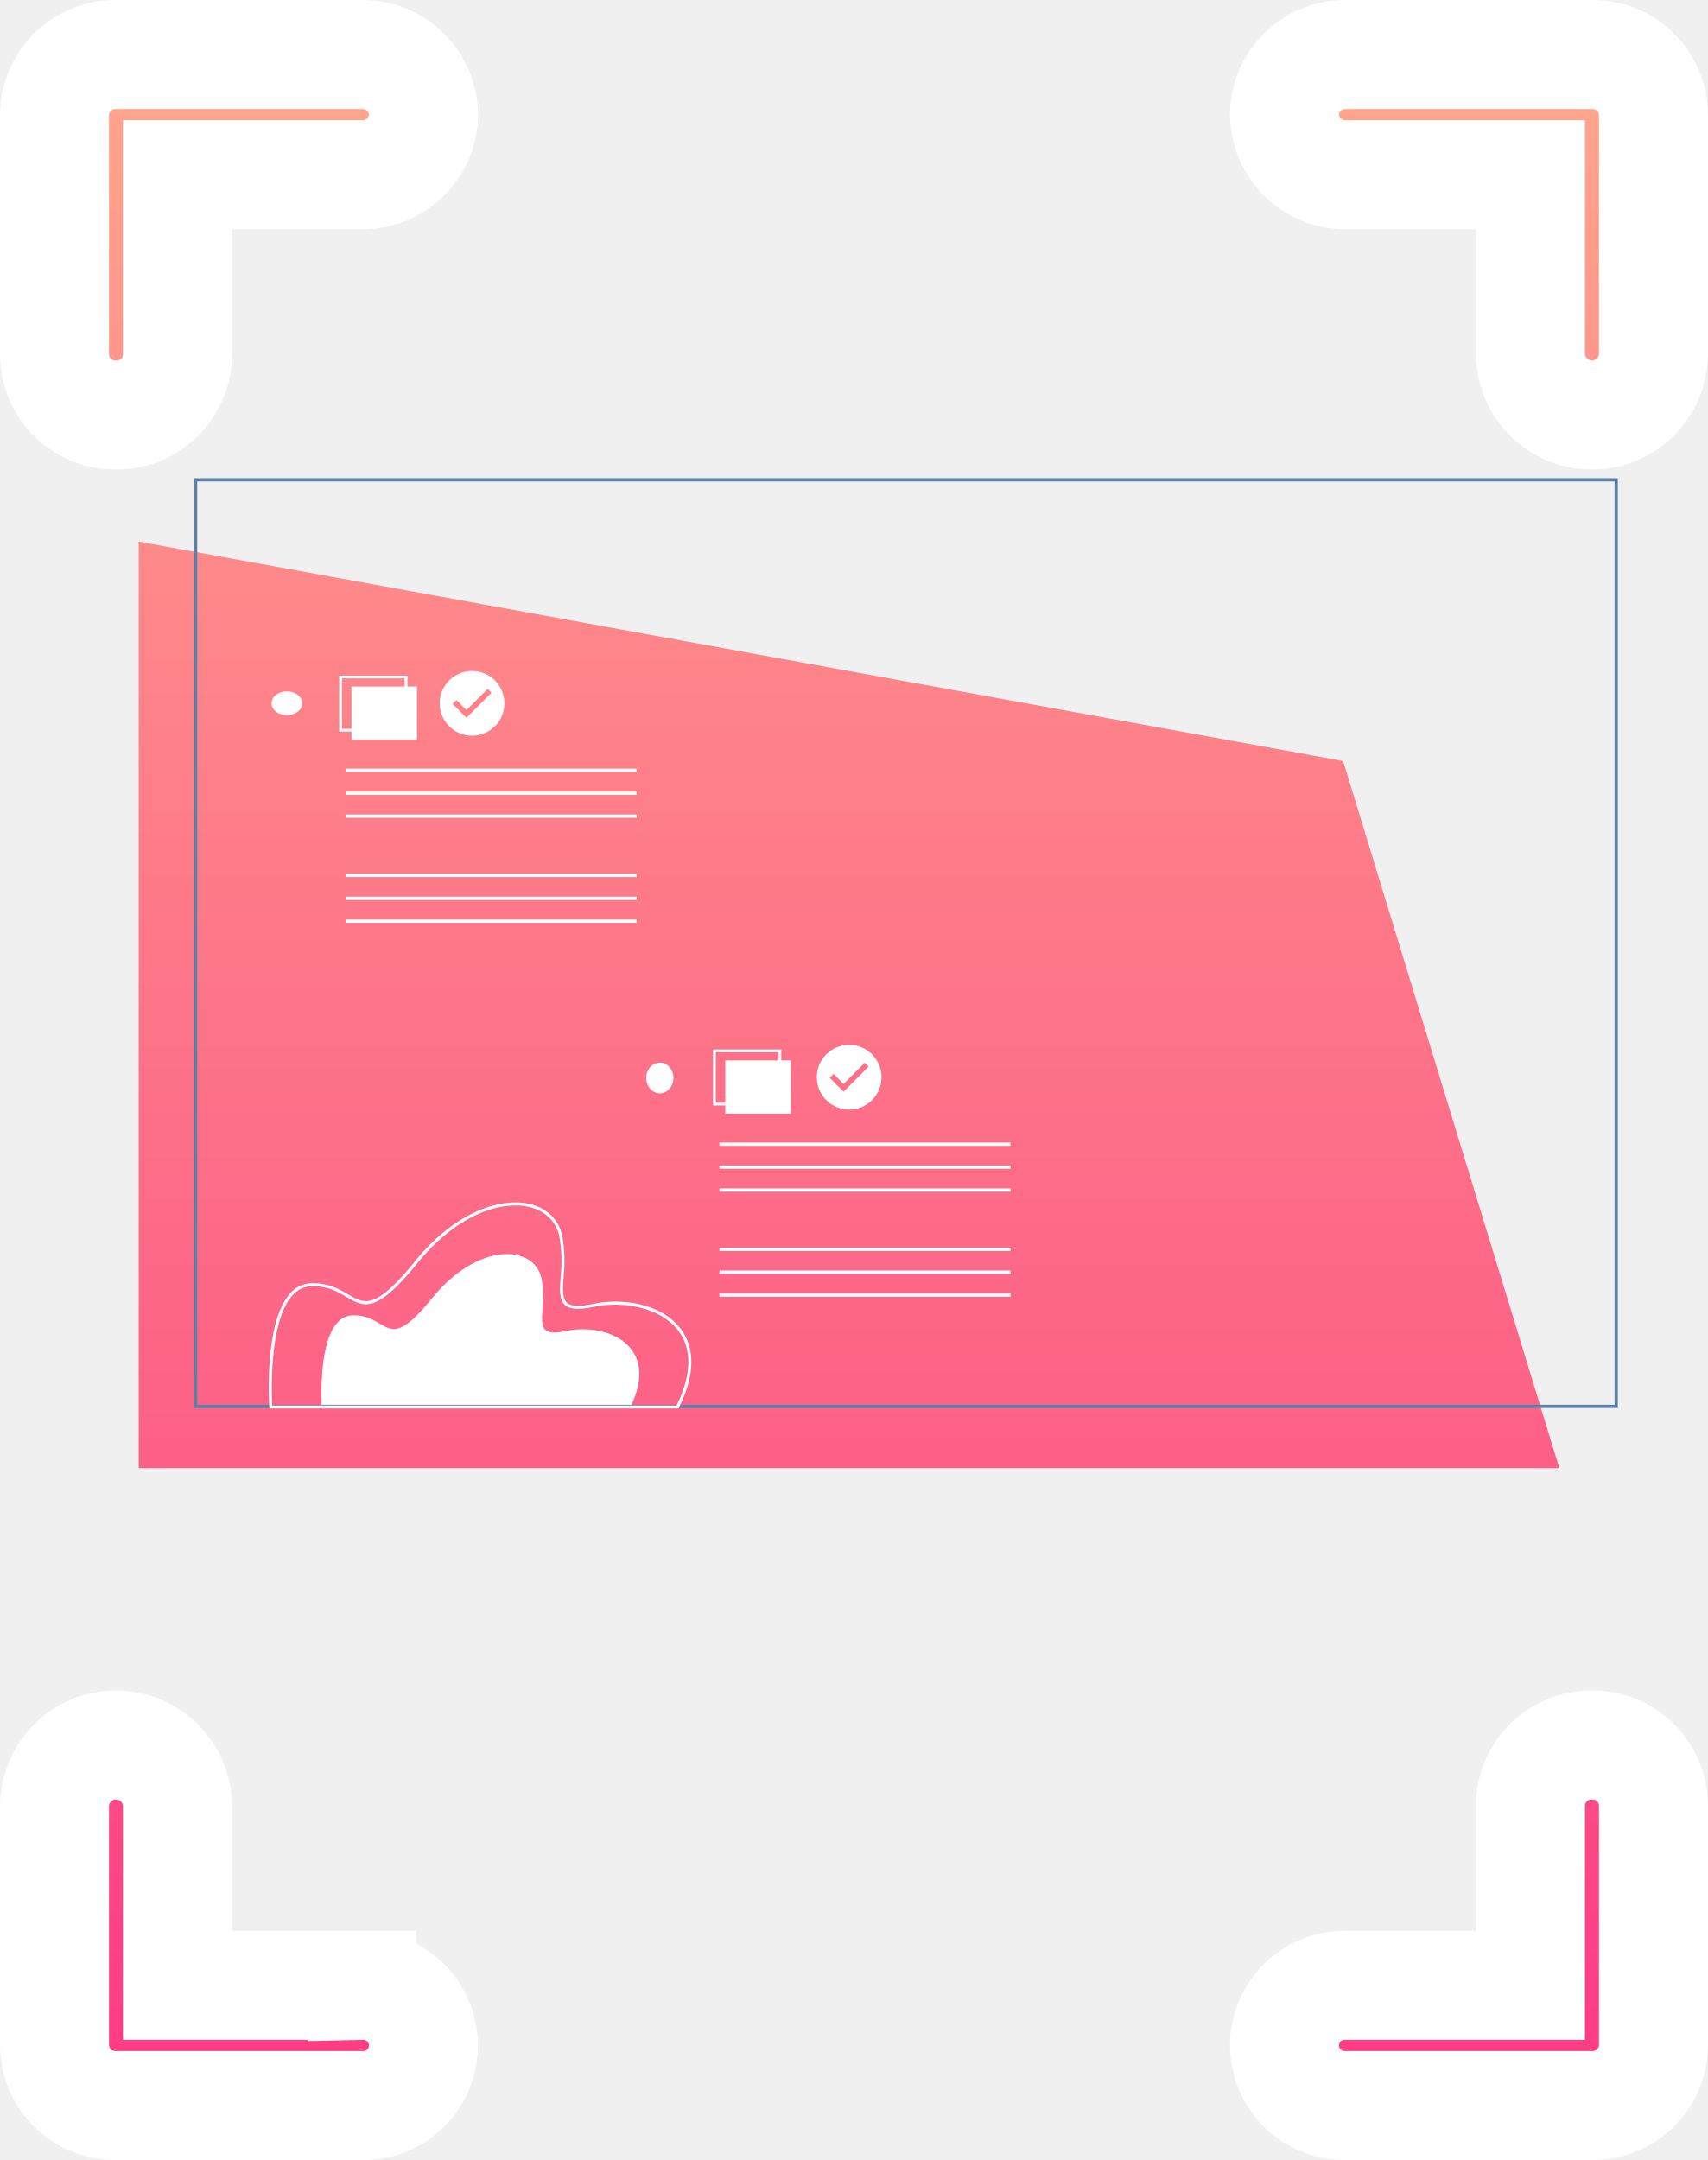
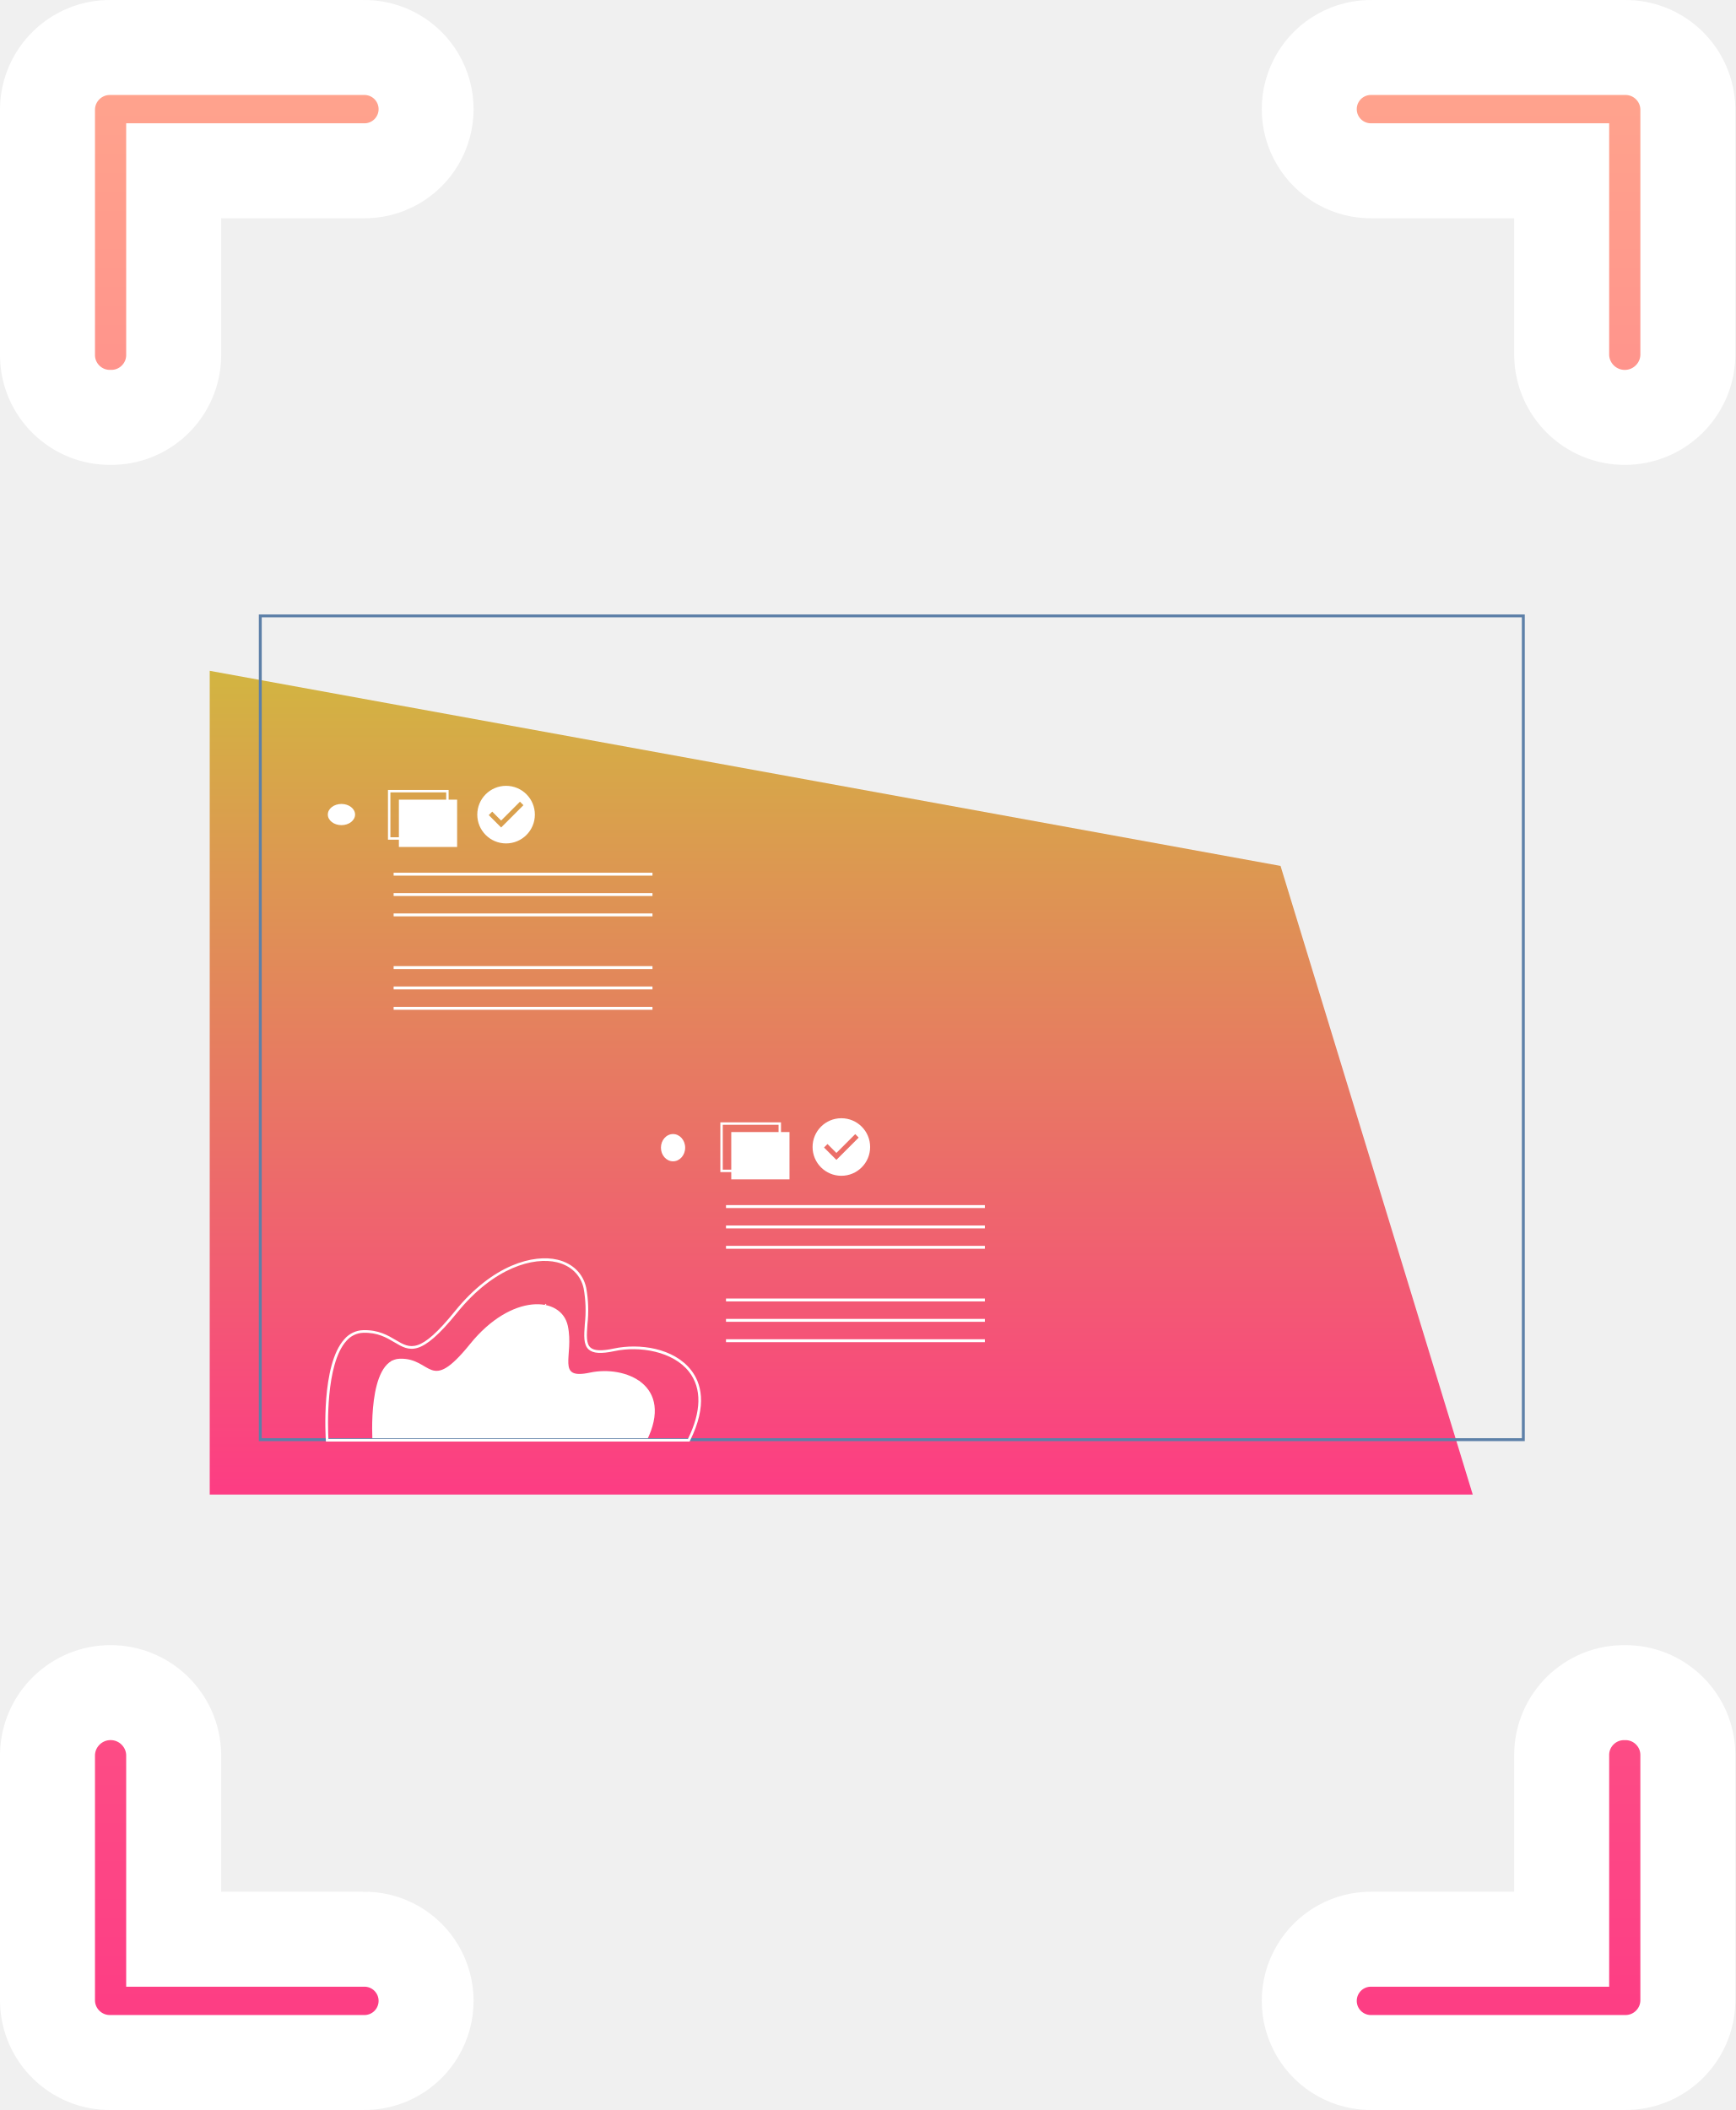
- <svg xmlns="http://www.w3.org/2000/svg" width="501.433" height="634.096" viewBox="0 0 501.433 634.096">
+ <svg xmlns="http://www.w3.org/2000/svg" width="584.638" height="710.815" viewBox="0 0 584.638 710.815">
  <defs>
    <linearGradient id="linear-gradient" x1="0.5" x2="0.5" y2="1" gradientUnits="objectBoundingBox">
-       <stop offset="0" stop-color="#fe8a8a" />
-       <stop offset="1" stop-color="#fd5f87" />
+       <stop offset="0" stop-color="#d2b541" />
+       <stop offset="1" stop-color="#fd3c84" />
    </linearGradient>
    <linearGradient id="linear-gradient-2" x1="0.5" y1="1" x2="0.5" gradientUnits="objectBoundingBox">
      <stop offset="0" stop-color="#fd3a84" />
      <stop offset="1" stop-color="#ffa68d" />
    </linearGradient>
  </defs>
-   <g id="Group_1262" data-name="Group 1262" transform="translate(40.717 129.409)">
-     <path id="Path_527" data-name="Path 527" d="M417.073,334H0V62l353.605,64.422Z" transform="translate(0 -32.413)" fill="url(#linear-gradient)" />
-     <path id="Path_528" data-name="Path 528" d="M348,652.82h-90.48s-1.834-26.9,9.017-27.205,9.629,11.921,23.231-4.891,30.109-15.9,32.249-5.961-4.127,17.882,7.336,15.437S357.32,634.174,348,652.82Z" transform="translate(-203.763 -368.886)" fill="#fff" />
-     <path id="Path_529" data-name="Path 529" d="M348.913,652.653l-.305-.012c.712-17.71,4.421-29.089,7.407-35.517,3.242-6.979,6.367-9.8,6.4-9.832l.2.228c-.031.027-3.119,2.824-6.335,9.756C353.312,623.677,349.623,635.01,348.913,652.653Z" transform="translate(-251.446 -368.713)" fill="#fff" />
-     <path id="Path_530" data-name="Path 530" d="M417.55,680.572l-.293-.085a47.416,47.416,0,0,1,11.938-19.862l.205.226a47.1,47.1,0,0,0-11.85,19.721Z" transform="translate(-287.335 -396.595)" fill="#fff" />
-     <path id="Path_531" data-name="Path 531" d="M278.719,673.218l-.3-.042a33.292,33.292,0,0,0-2.994-19.459,26.792,26.792,0,0,0-4.726-6.9l.212-.221a27.129,27.129,0,0,1,4.788,6.981A33.6,33.6,0,0,1,278.719,673.218Z" transform="translate(-210.714 -389.263)" fill="#fff" />
-     <path id="Path_532" data-name="Path 532" d="M597.027,403.293H179V130.335H597.027Zm-417.073-.954H596.073V131.289H179.954Z" transform="translate(-162.775 -119.359)" fill="#5d80a8" />
-     <path id="Path_533" data-name="Path 533" d="M345.291,636.349H225.2l-.028-.407c-.069-1.012-1.6-24.883,6.134-33.4a8.471,8.471,0,0,1,6.19-2.97c5.042-.143,8.21,1.745,10.765,3.261,4.817,2.857,8,4.745,19.568-9.554,12.533-15.491,26.056-18.823,33.83-16.97,5.023,1.2,8.484,4.582,9.5,9.286a41.208,41.208,0,0,1,.408,12c-.263,3.6-.47,6.44,1.008,7.728,1.234,1.075,3.7,1.172,7.749.307,8.243-1.758,19.745-.254,25.518,7.205,3.106,4.013,5.553,11.308-.428,23.27Zm-119.272-.873H344.751c4.457-9.042,4.6-16.681.4-22.1-5.3-6.843-16.407-8.644-24.646-6.886-4.4.94-7.027.784-8.5-.5-1.807-1.574-1.585-4.608-1.3-8.45a40.482,40.482,0,0,0-.391-11.755c-.94-4.362-4.164-7.5-8.847-8.621-7.526-1.8-20.671,1.5-32.949,16.67-12.043,14.885-15.671,12.734-20.692,9.756-2.587-1.534-5.524-3.274-10.3-3.139a7.63,7.63,0,0,0-5.569,2.685C225,610.783,225.848,632.249,226.019,635.476Z" transform="translate(-186.826 -352.272)" fill="#fff" />
-     <rect id="Rectangle_3256" data-name="Rectangle 3256" width="85.479" height="0.96" transform="translate(60.729 127.099)" fill="#fff" />
-     <rect id="Rectangle_3257" data-name="Rectangle 3257" width="85.479" height="0.96" transform="translate(60.729 133.822)" fill="#fff" />
-     <rect id="Rectangle_3258" data-name="Rectangle 3258" width="85.479" height="0.96" transform="translate(60.729 140.546)" fill="#fff" />
-     <rect id="Rectangle_3259" data-name="Rectangle 3259" width="85.479" height="0.96" transform="translate(60.729 96.257)" fill="#fff" />
-     <rect id="Rectangle_3260" data-name="Rectangle 3260" width="85.479" height="0.96" transform="translate(60.729 102.98)" fill="#fff" />
-     <rect id="Rectangle_3261" data-name="Rectangle 3261" width="85.479" height="0.96" transform="translate(60.729 109.703)" fill="#fff" />
-     <rect id="Rectangle_3262" data-name="Rectangle 3262" width="19.227" height="15.622" transform="translate(62.467 72.132)" fill="#fff" />
-     <path id="Path_534" data-name="Path 534" d="M288.378,268.2H268.35V251.777h20.028Zm-19.227-.8h18.425v-14.82H269.151Z" transform="translate(-209.487 -182.849)" fill="#fff" />
-     <ellipse id="Ellipse_1153" data-name="Ellipse 1153" cx="4.5" cy="3.5" rx="4.5" ry="3.5" transform="translate(39 73.547)" fill="#fff" />
-     <rect id="Rectangle_3263" data-name="Rectangle 3263" width="85.479" height="0.96" transform="translate(170.485 236.855)" fill="#fff" />
-     <rect id="Rectangle_3264" data-name="Rectangle 3264" width="85.479" height="0.96" transform="translate(170.485 243.578)" fill="#fff" />
-     <rect id="Rectangle_3265" data-name="Rectangle 3265" width="85.479" height="0.96" transform="translate(170.485 250.302)" fill="#fff" />
-     <rect id="Rectangle_3266" data-name="Rectangle 3266" width="85.479" height="0.96" transform="translate(170.485 206.013)" fill="#fff" />
-     <rect id="Rectangle_3267" data-name="Rectangle 3267" width="85.479" height="0.96" transform="translate(170.485 212.736)" fill="#fff" />
-     <rect id="Rectangle_3268" data-name="Rectangle 3268" width="85.479" height="0.96" transform="translate(170.485 219.459)" fill="#fff" />
-     <rect id="Rectangle_3269" data-name="Rectangle 3269" width="19.227" height="15.622" transform="translate(172.223 181.888)" fill="#fff" />
-     <path id="Path_535" data-name="Path 535" d="M518.378,498.2H498.35V481.777h20.028Zm-19.227-.8h18.425v-14.82H499.151Z" transform="translate(-329.731 -303.093)" fill="#fff" />
-     <ellipse id="Ellipse_1154" data-name="Ellipse 1154" cx="4" cy="4.5" rx="4" ry="4.5" transform="translate(149 182.547)" fill="#fff" />
-     <path id="Path_550" data-name="Path 550" d="M571.676,478.922a9.5,9.5,0,1,0,9.5,9.5,9.5,9.5,0,0,0-9.5-9.5Zm-1.639,13.755-4.087-4.088,1.146-1.146,2.945,2.945,6.216-6.216,1.146,1.147Z" transform="translate(-363.098 -301.601)" fill="#fff" />
-     <path id="Path_551" data-name="Path 551" d="M339.676,248.922a9.5,9.5,0,1,0,9.5,9.5,9.5,9.5,0,0,0-9.5-9.5Zm-1.639,13.755-4.088-4.088,1.147-1.147,2.945,2.945,6.216-6.216,1.146,1.147Z" transform="translate(-241.809 -181.357)" fill="#fff" />
-     <g id="usb" transform="translate(-75.717 -166.593)">
-       <g id="Group_1271" data-name="Group 1271" transform="translate(51 53.185)">
-         <g id="Group_1270" data-name="Group 1270">
-           <path id="Path_613" data-name="Path 613" d="M79.055,105.837A17.851,17.851,0,0,0,97.11,88.2V35.279h54.165a17.851,17.851,0,0,0,18.055-17.64A17.851,17.851,0,0,0,151.276,0H79.055A17.851,17.851,0,0,0,61,17.64V88.2A17.851,17.851,0,0,0,79.055,105.837Zm72.22,460.98H97.11V513.9a18.06,18.06,0,0,0-36.11,0v70.558A17.851,17.851,0,0,0,79.055,602.1h72.22a17.644,17.644,0,1,0,0-35.279ZM512.378,0h-72.22A17.851,17.851,0,0,0,422.1,17.64a17.851,17.851,0,0,0,18.055,17.64h54.165V88.2a18.06,18.06,0,0,0,36.11,0V17.64A17.851,17.851,0,0,0,512.378,0Zm0,496.259A17.851,17.851,0,0,0,494.323,513.9v52.919H440.158a17.644,17.644,0,1,0,0,35.279h72.22a17.851,17.851,0,0,0,18.055-17.639V513.9A17.851,17.851,0,0,0,512.378,496.259Z" transform="translate(-61)" stroke="#fff" stroke-width="32" fill="url(#linear-gradient-2)" />
-         </g>
-       </g>
+   <g id="_1" data-name="1" transform="translate(91.244 164.215)">
+     <path id="Path_527" data-name="Path 527" d="M425.514,339.51H0V62l360.762,65.726Z" transform="translate(-20.591 -0.233)" fill="url(#linear-gradient)" />
+     <path id="Path_528" data-name="Path 528" d="M349.831,653.735H257.52s-1.871-27.444,9.2-27.756,9.824,12.163,23.7-4.99,30.718-16.217,32.9-6.081-4.21,18.244,7.485,15.749S359.343,634.711,349.831,653.735Z" transform="translate(-223.267 -332.472)" fill="#fff" />
+     <path id="Path_529" data-name="Path 529" d="M348.92,653.571l-.312-.012c.727-18.069,4.511-29.678,7.557-36.236,3.308-7.12,6.5-10,6.527-10.031l.207.233c-.031.028-3.182,2.882-6.463,9.953C353.407,624.009,349.644,635.571,348.92,653.571Z" transform="translate(-270.07 -332.302)" fill="#fff" />
+     <path id="Path_530" data-name="Path 530" d="M417.555,680.976l-.3-.087a48.375,48.375,0,0,1,12.18-20.263l.209.231a48.048,48.048,0,0,0-12.09,20.12Z" transform="translate(-305.296 -359.669)" fill="#fff" />
+     <path id="Path_531" data-name="Path 531" d="M278.882,673.757l-.309-.043a33.966,33.966,0,0,0-3.055-19.853,27.334,27.334,0,0,0-4.822-7.036l.216-.225a27.679,27.679,0,0,1,4.885,7.123A34.277,34.277,0,0,1,278.882,673.757Z" transform="translate(-230.09 -352.472)" fill="#fff" />
+     <path id="Path_532" data-name="Path 532" d="M605.488,408.818H179V130.335H605.488Zm-425.514-.974h424.54V131.309H179.974Z" transform="translate(-183.038 -87.555)" fill="#5d80a8" />
+     <path id="Path_533" data-name="Path 533" d="M347.725,637.573H225.2l-.028-.415c-.07-1.032-1.633-25.387,6.258-34.076a8.643,8.643,0,0,1,6.316-3.031c5.144-.146,8.376,1.78,10.983,3.327,4.914,2.915,8.161,4.841,19.964-9.747,12.787-15.8,26.583-19.2,34.514-17.314,5.124,1.222,8.656,4.675,9.69,9.474a42.044,42.044,0,0,1,.417,12.245c-.268,3.671-.48,6.571,1.028,7.885,1.259,1.1,3.771,1.2,7.906.314,8.41-1.794,20.145-.259,26.035,7.351,3.169,4.094,5.665,11.537-.437,23.741Zm-121.686-.891H347.174c4.547-9.226,4.689-17.019.407-22.552-5.4-6.981-16.739-8.819-25.145-7.025-4.492.959-7.169.8-8.676-.513-1.843-1.606-1.617-4.7-1.331-8.621a41.3,41.3,0,0,0-.4-11.993c-.959-4.45-4.248-7.656-9.026-8.8-7.678-1.832-21.089,1.525-33.616,17.008-12.287,15.187-15.989,12.992-21.11,9.953-2.639-1.565-5.636-3.341-10.5-3.2a7.784,7.784,0,0,0-5.682,2.739C225,611.49,225.866,633.39,226.039,636.683Z" transform="translate(-206.644 -316.165)" fill="#fff" />
+     <rect id="Rectangle_3256" data-name="Rectangle 3256" width="87.209" height="0.98" transform="translate(41.367 161.254)" fill="#fff" />
+     <rect id="Rectangle_3257" data-name="Rectangle 3257" width="87.209" height="0.98" transform="translate(41.367 168.113)" fill="#fff" />
+     <rect id="Rectangle_3258" data-name="Rectangle 3258" width="87.209" height="0.98" transform="translate(41.367 174.972)" fill="#fff" />
+     <rect id="Rectangle_3259" data-name="Rectangle 3259" width="87.209" height="0.98" transform="translate(41.367 129.787)" fill="#fff" />
+     <rect id="Rectangle_3260" data-name="Rectangle 3260" width="87.209" height="0.98" transform="translate(41.367 136.646)" fill="#fff" />
+     <rect id="Rectangle_3261" data-name="Rectangle 3261" width="87.209" height="0.98" transform="translate(41.367 143.505)" fill="#fff" />
+     <rect id="Rectangle_3262" data-name="Rectangle 3262" width="19.616" height="15.938" transform="translate(43.142 105.174)" fill="#fff" />
+     <path id="Path_534" data-name="Path 534" d="M288.783,268.532H268.35V251.777h20.433Zm-19.616-.818h18.8v-15.12h-18.8Z" transform="translate(-228.887 -149.872)" fill="#fff" />
+     <ellipse id="Ellipse_1153" data-name="Ellipse 1153" cx="4.591" cy="3.571" rx="4.591" ry="3.571" transform="translate(19.2 106.618)" fill="#fff" />
+     <rect id="Rectangle_3263" data-name="Rectangle 3263" width="87.209" height="0.98" transform="translate(153.346 273.231)" fill="#fff" />
+     <rect id="Rectangle_3264" data-name="Rectangle 3264" width="87.209" height="0.98" transform="translate(153.346 280.091)" fill="#fff" />
+     <rect id="Rectangle_3265" data-name="Rectangle 3265" width="87.209" height="0.98" transform="translate(153.346 286.95)" fill="#fff" />
+     <rect id="Rectangle_3266" data-name="Rectangle 3266" width="87.209" height="0.98" transform="translate(153.346 241.765)" fill="#fff" />
+     <rect id="Rectangle_3267" data-name="Rectangle 3267" width="87.209" height="0.98" transform="translate(153.346 248.624)" fill="#fff" />
+     <rect id="Rectangle_3268" data-name="Rectangle 3268" width="87.209" height="0.98" transform="translate(153.346 255.483)" fill="#fff" />
+     <rect id="Rectangle_3269" data-name="Rectangle 3269" width="19.616" height="15.938" transform="translate(155.119 217.152)" fill="#fff" />
+     <path id="Path_535" data-name="Path 535" d="M518.783,498.532H498.35V481.777h20.433Zm-19.616-.817h18.8v-15.12h-18.8Z" transform="translate(-346.909 -267.894)" fill="#fff" />
+     <ellipse id="Ellipse_1154" data-name="Ellipse 1154" cx="4.081" cy="4.591" rx="4.081" ry="4.591" transform="translate(131.426 217.824)" fill="#fff" />
+     <path id="Path_550" data-name="Path 550" d="M571.868,478.922a9.695,9.695,0,1,0,9.695,9.695A9.695,9.695,0,0,0,571.868,478.922ZM570.2,492.956l-4.17-4.17,1.17-1.17,3,3,6.341-6.342,1.17,1.17Z" transform="translate(-379.66 -266.43)" fill="#fff" />
+     <path id="Path_551" data-name="Path 551" d="M339.868,248.922a9.7,9.7,0,1,0,9.695,9.695,9.695,9.695,0,0,0-9.695-9.695ZM338.2,262.955l-4.17-4.17,1.17-1.17,3,3,6.341-6.342,1.17,1.17Z" transform="translate(-260.611 -148.407)" fill="#fff" />
+     <g id="usb" transform="translate(-75.244 -178.215)">
+       <path id="Path_613" data-name="Path 613" d="M82.255,154.6a21.015,21.015,0,0,0,21.255-20.766v-62.3h63.766a20.772,20.772,0,1,0,0-41.532H82.255A21.015,21.015,0,0,0,61,50.766V133.83A21.015,21.015,0,0,0,82.255,154.6Zm85.021,512.687H103.511v-62.3a21.261,21.261,0,0,0-42.511,0v83.064a21.015,21.015,0,0,0,21.255,20.766h85.021a20.772,20.772,0,1,0,0-41.532ZM592.383,30H507.362a20.772,20.772,0,1,0,0,41.532h63.766v62.3a21.261,21.261,0,0,0,42.511,0V50.766A21.015,21.015,0,0,0,592.383,30Zm0,554.219a21.015,21.015,0,0,0-21.255,20.766v62.3H507.362a20.772,20.772,0,1,0,0,41.532h85.021a21.015,21.015,0,0,0,21.255-20.766V604.985A21.015,21.015,0,0,0,592.383,584.219Z" transform="translate(-61)" stroke="#fff" stroke-width="32" fill="url(#linear-gradient-2)" />
    </g>
  </g>
</svg>
